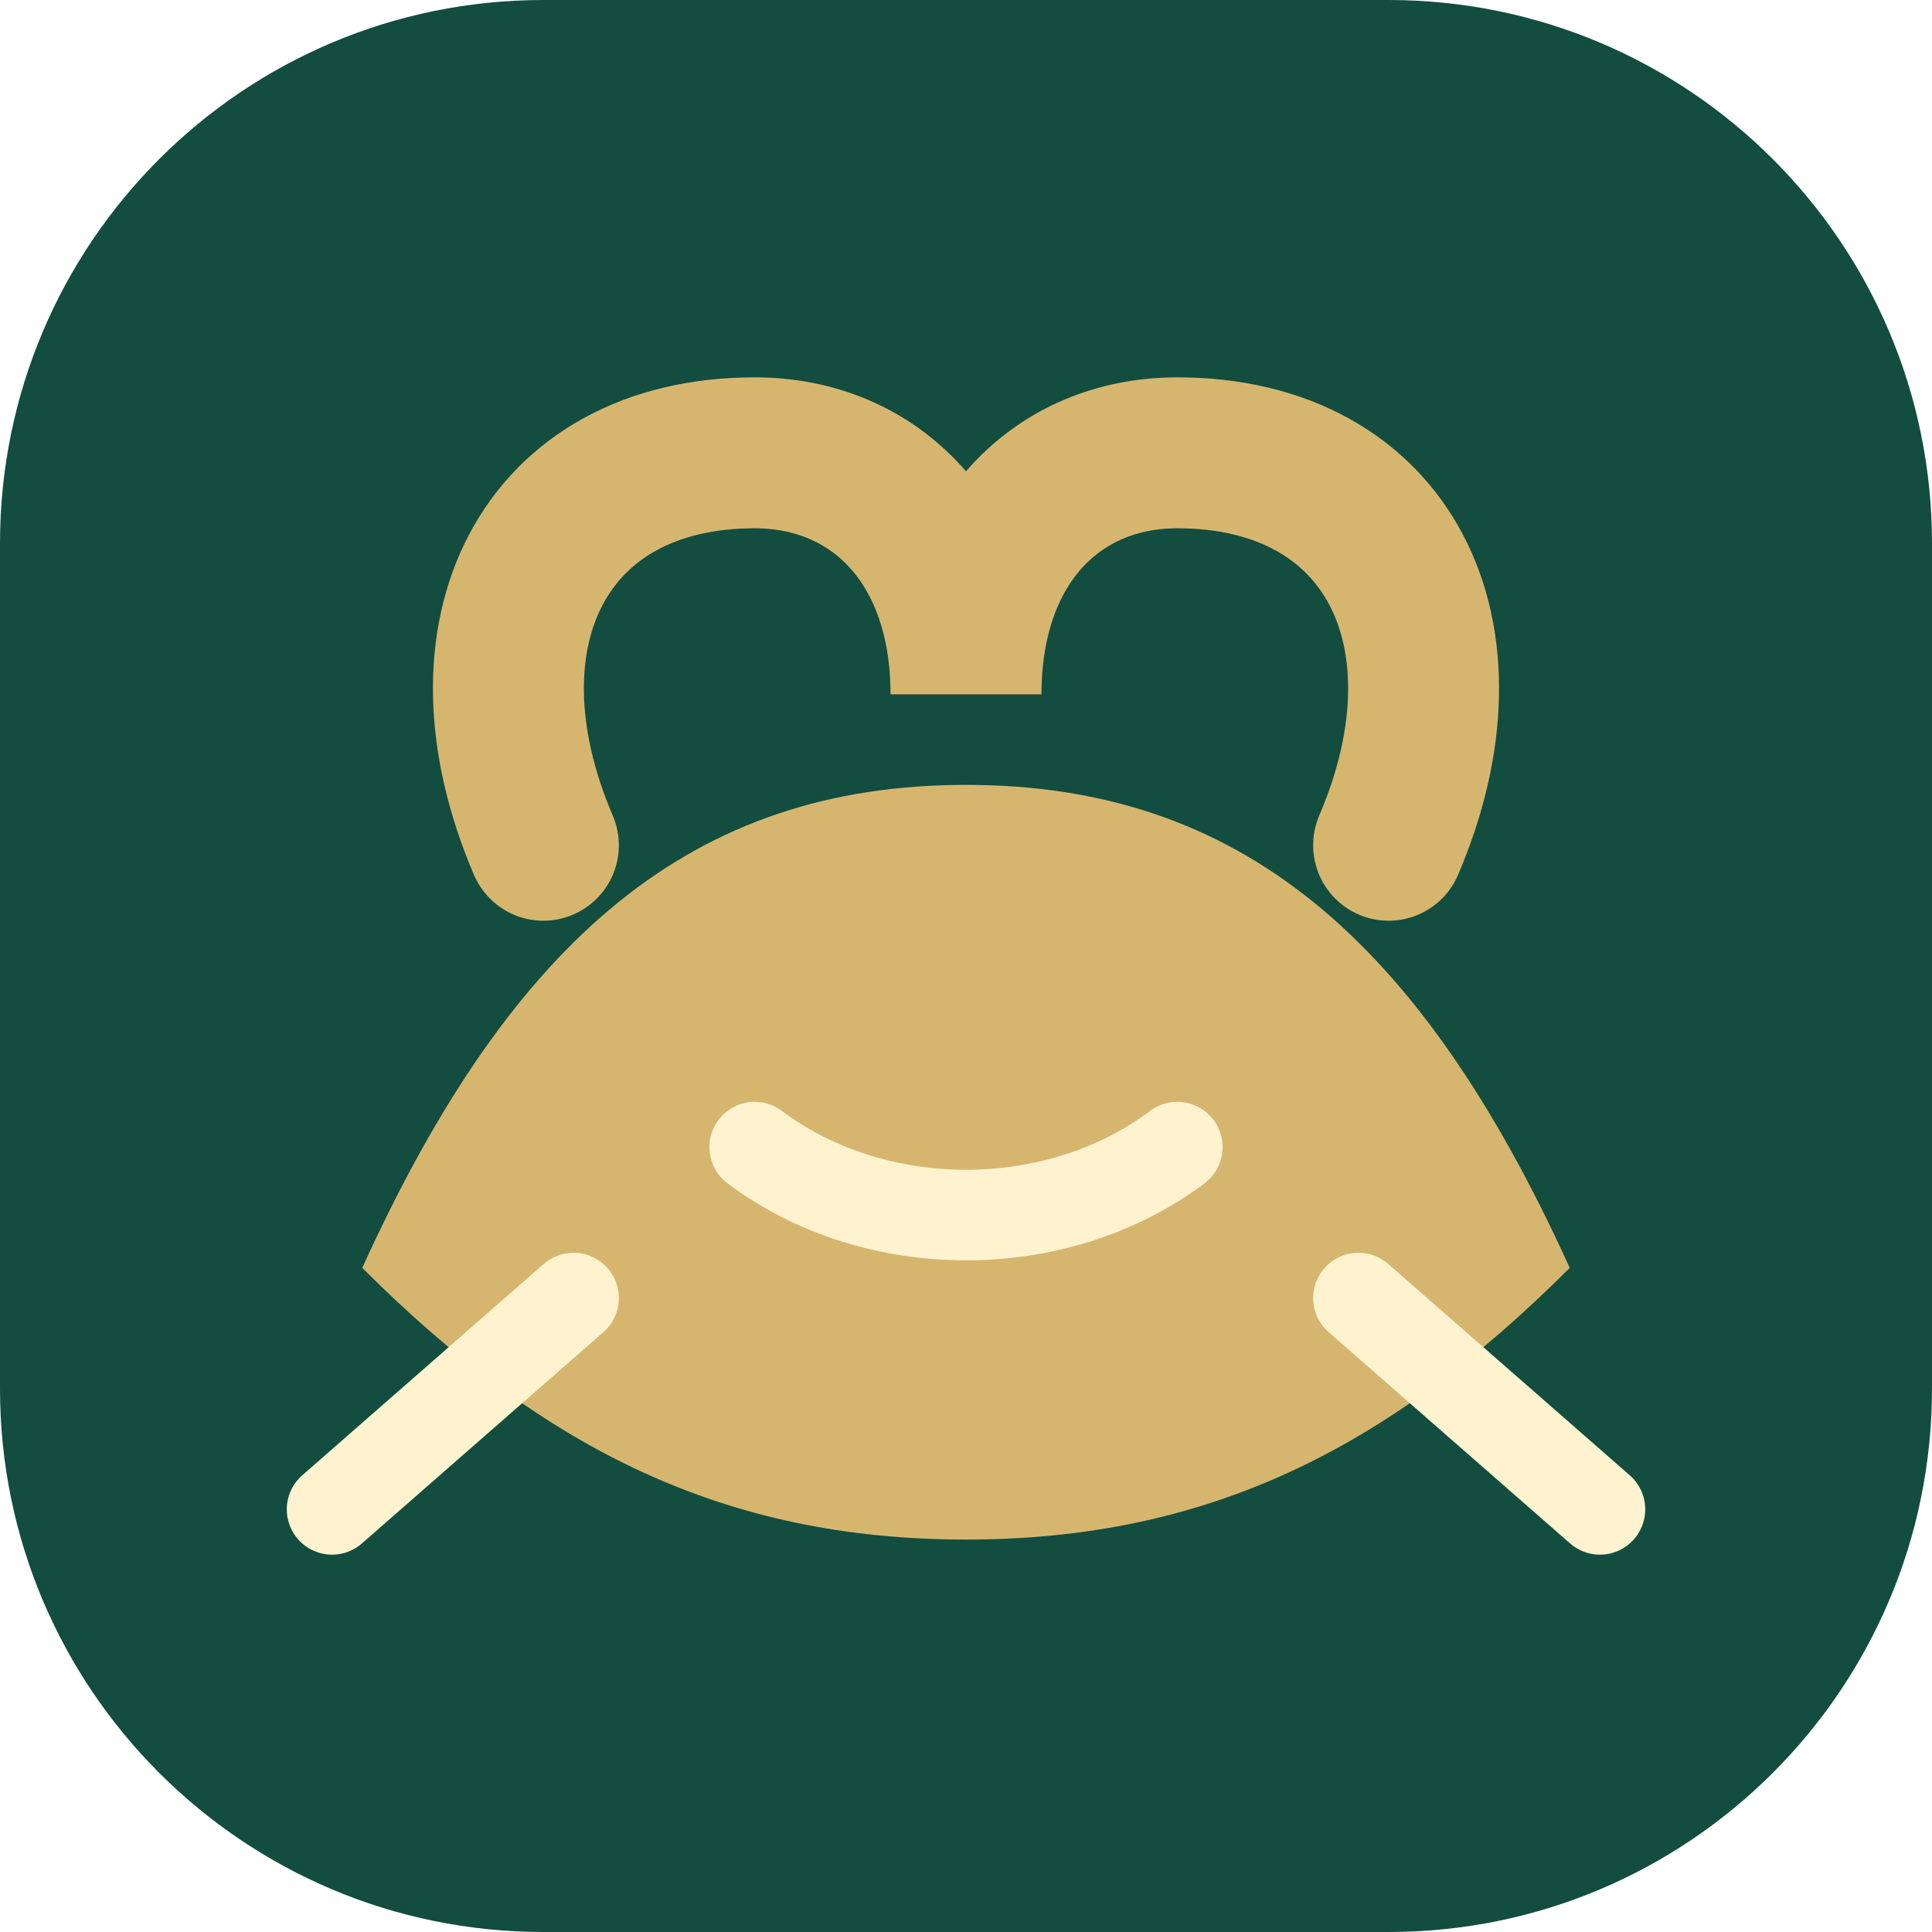
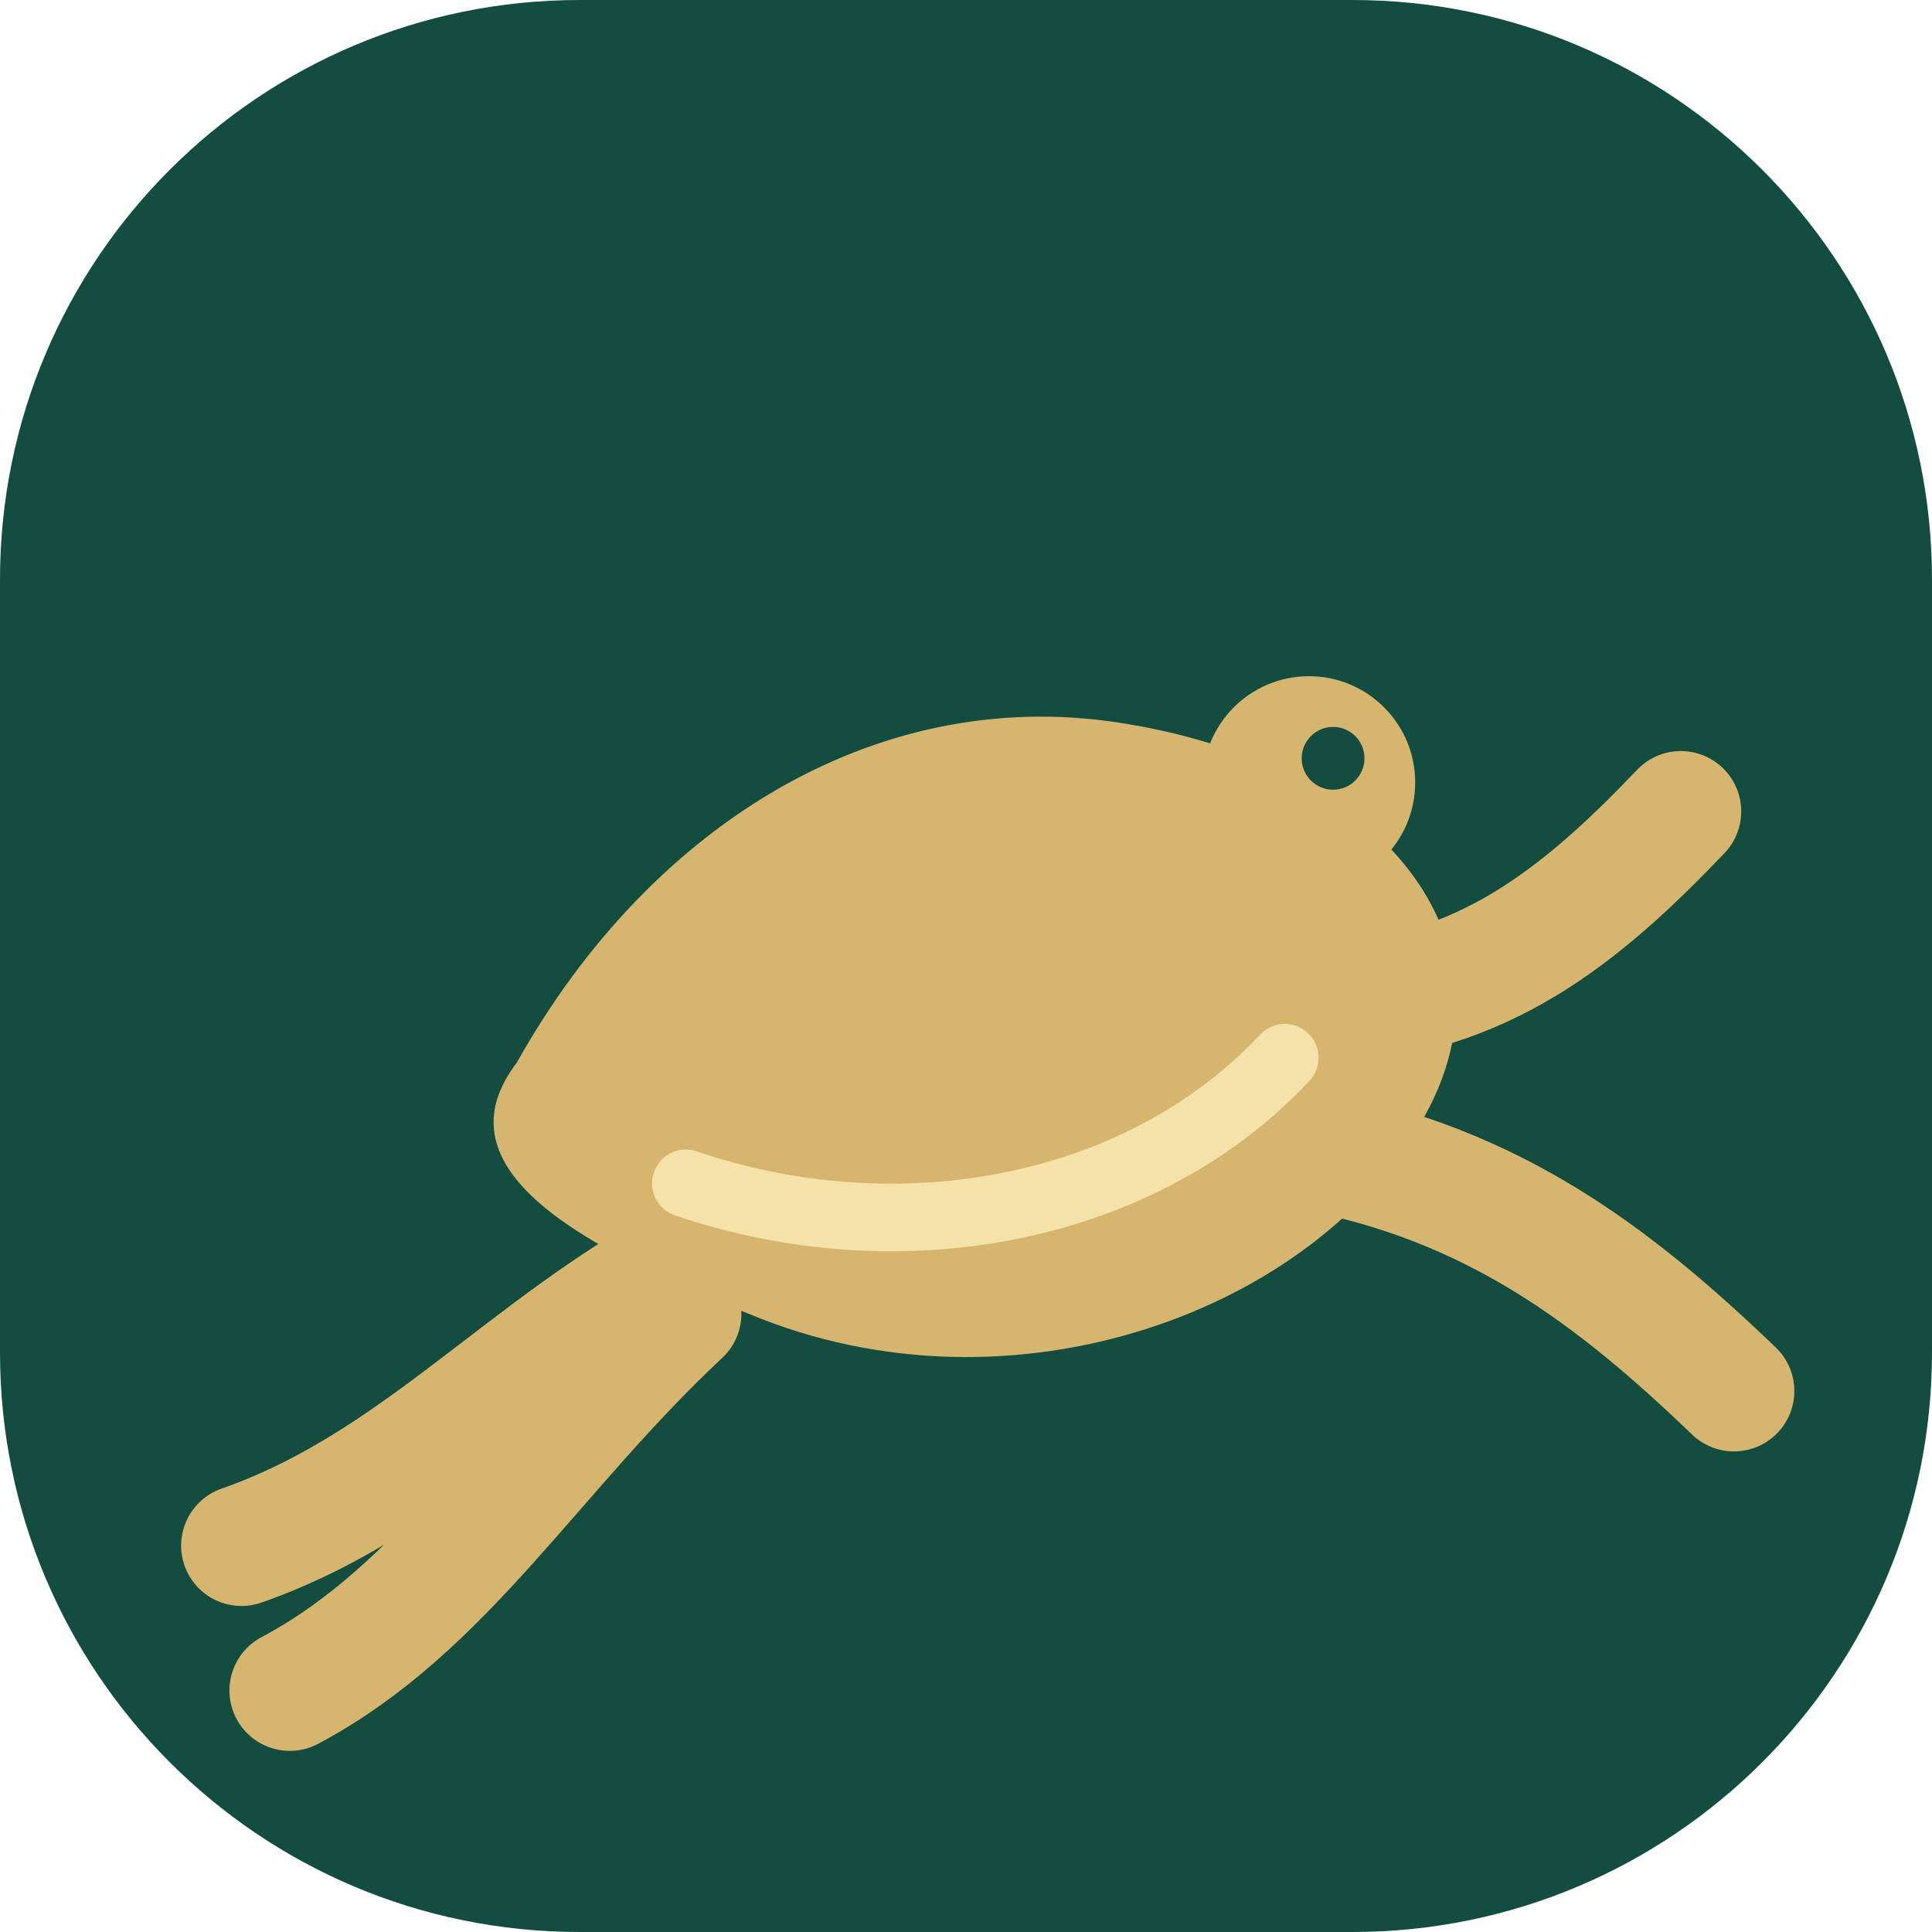
- <svg xmlns="http://www.w3.org/2000/svg" viewBox="0 0 64 64">
-   <rect width="64" height="64" rx="18" fill="#124d40" />
-   <path d="M12 42c5-11 11-16 20-16s15 5 20 16c-6 6-12 9-20 9s-14-3-20-9Z" fill="#d6b66f" />
-   <path d="M18 28c-3-7 0-13 7-13 4 0 7 3 7 8 0-5 3-8 7-8 7 0 10 6 7 13" fill="none" stroke="#d6b66f" stroke-width="5" stroke-linecap="round" />
-   <path d="m19 43-8 7m34-7 8 7M25 38c4 3 10 3 14 0" fill="none" stroke="#fff3cf" stroke-width="3" stroke-linecap="round" />
+ <svg xmlns="http://www.w3.org/2000/svg" viewBox="0 0 40 40">
+   <rect width="40" height="40" rx="12" fill="#124d40" />
+   <path d="M10.7 22c2.8-5 7.6-7.9 12.7-7 5.3.9 8.1 4.5 6.1 8.1-2.2 4-8.5 6.4-14 4.1-3.8-1.5-6.4-3.1-4.8-5.2Z" fill="#d6b66f" />
+   <path d="M15.5 25.5C11.3 27.3 9 30.6 5 32m9.1-4.8C11 30.1 9.2 33.3 6 35m21.5-14.2c3.2-.2 5.2-1.8 7.3-4m-7.7 7c3.8.7 6.3 2.6 8.8 5" fill="none" stroke="#d6b66f" stroke-width="2.5" stroke-linecap="round" />
+   <path d="M14.2 24.5c4.4 1.5 9.4.6 12.4-2.6" fill="none" stroke="#f4e2a9" stroke-width="1.4" stroke-linecap="round" />
+   <circle cx="27.1" cy="16.2" r="2.2" fill="#d6b66f" />
+   <circle cx="27.6" cy="15.7" r=".65" fill="#124d40" />
</svg>
